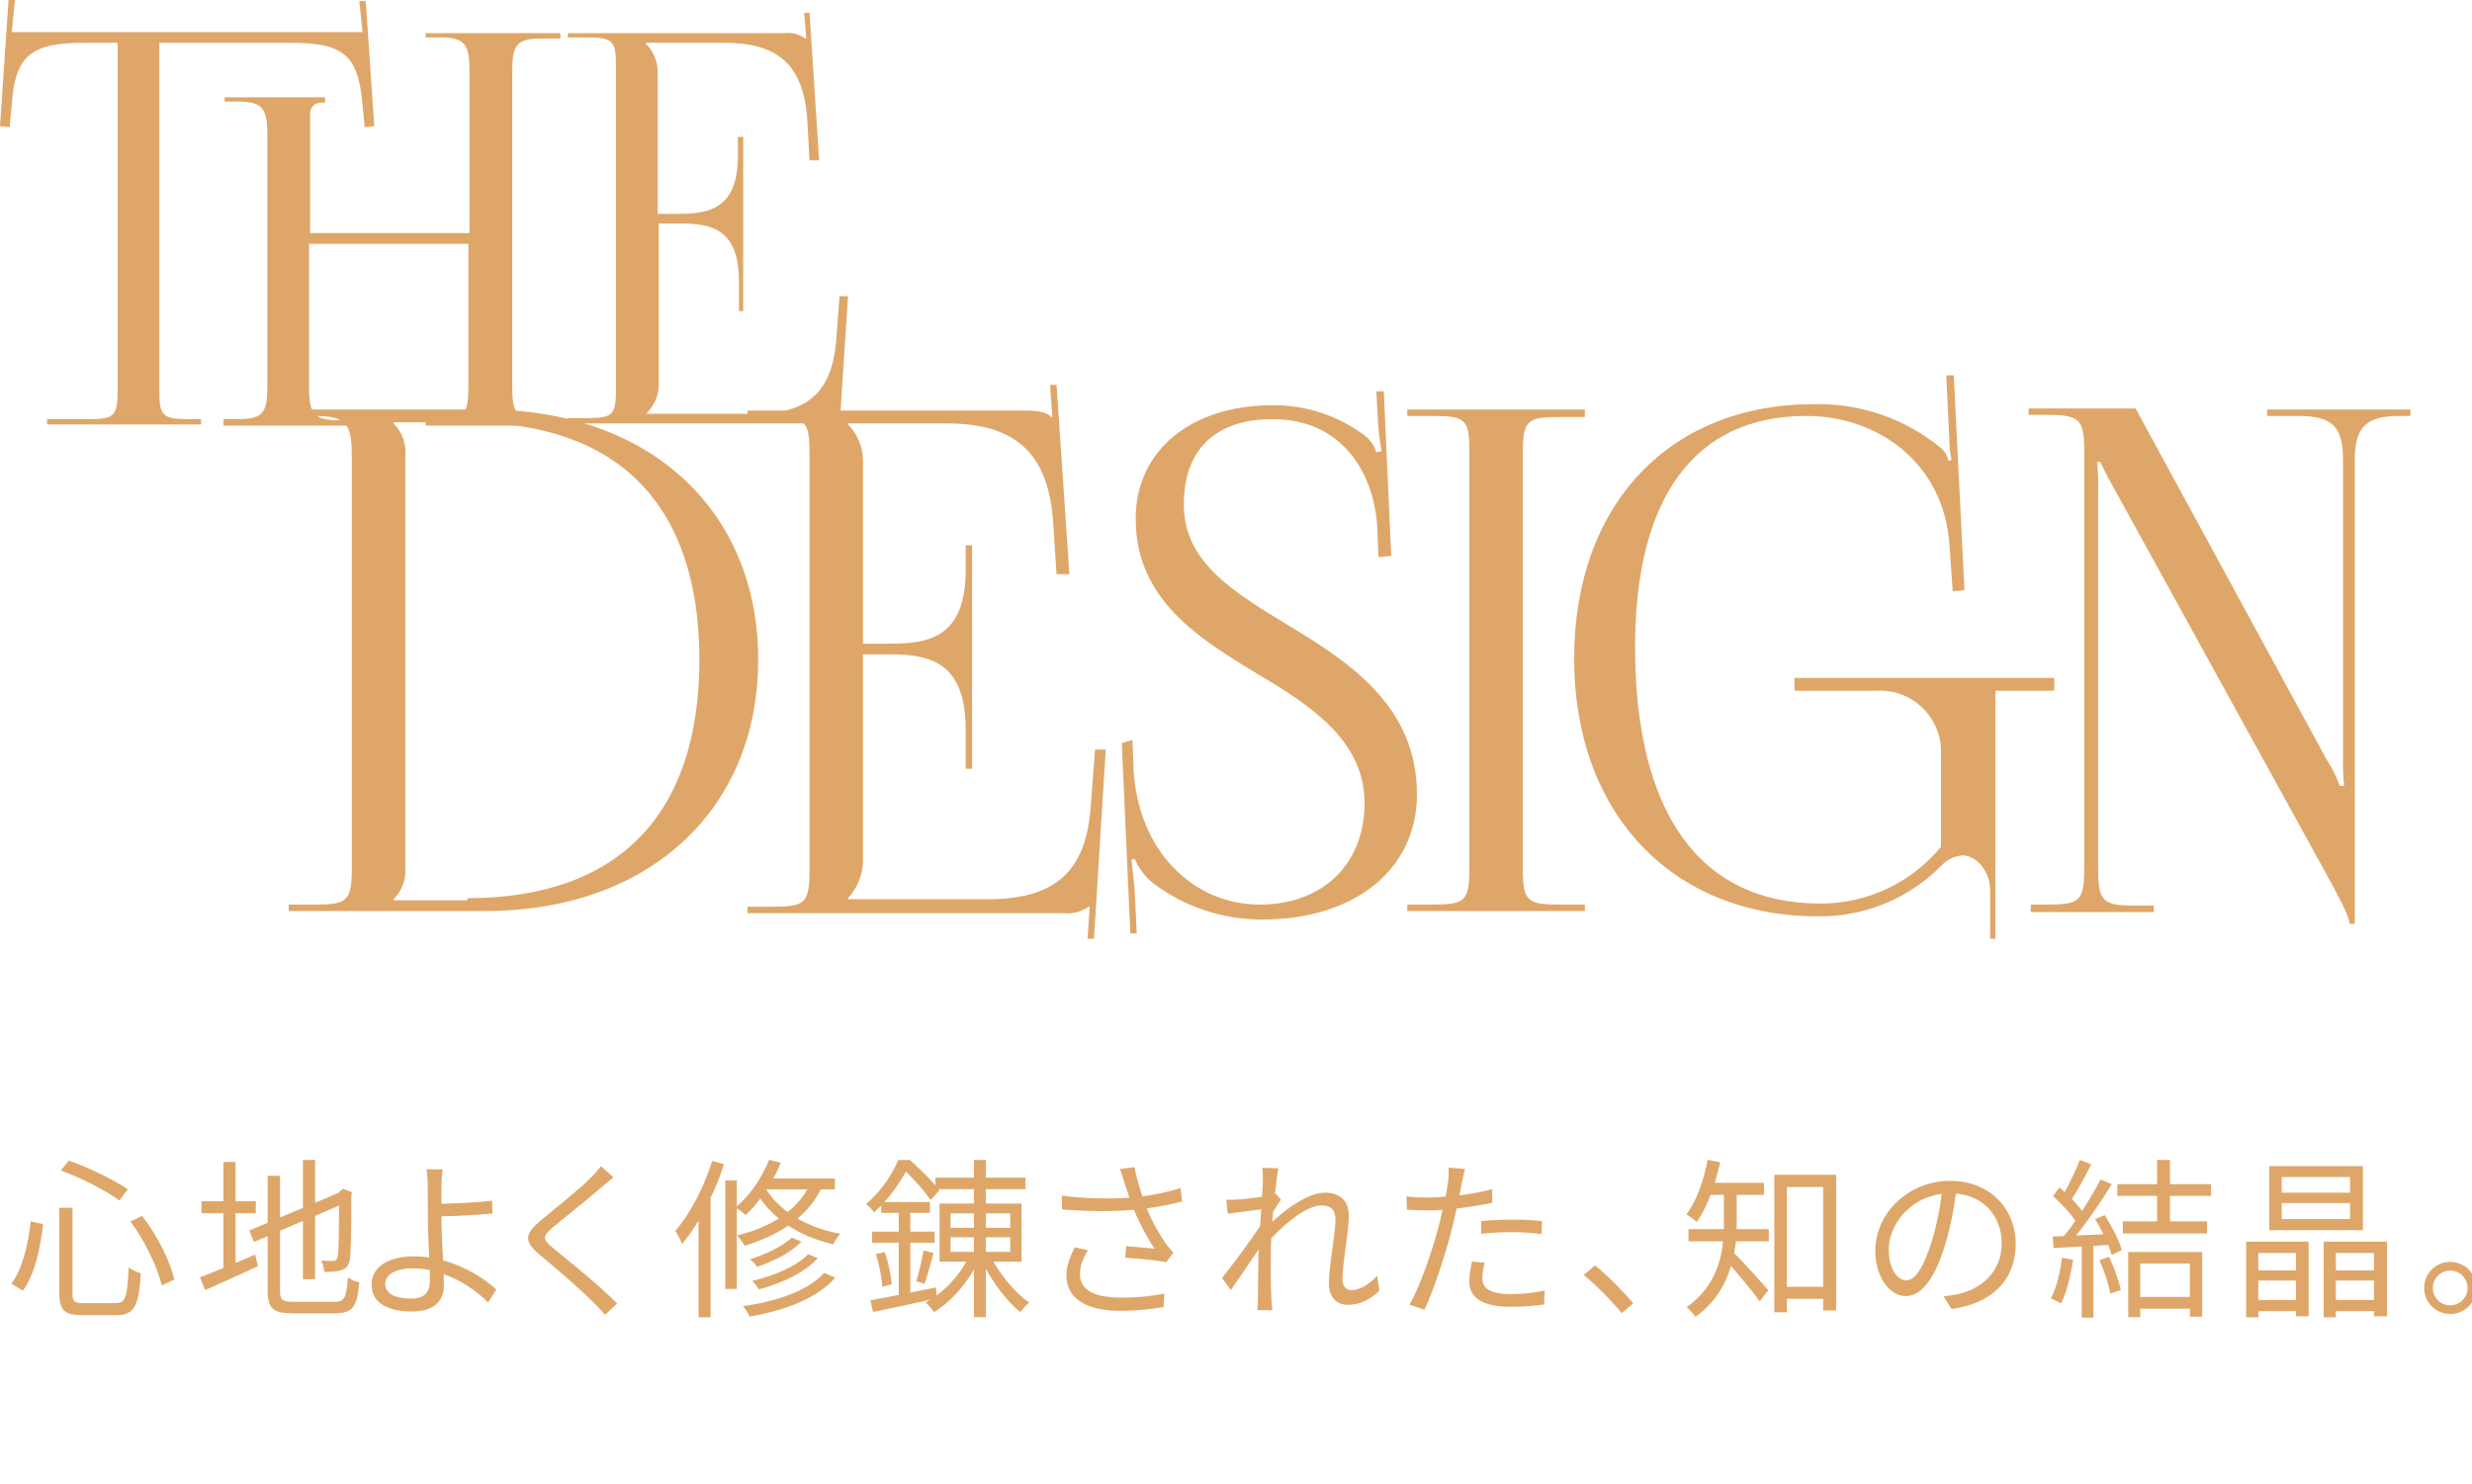
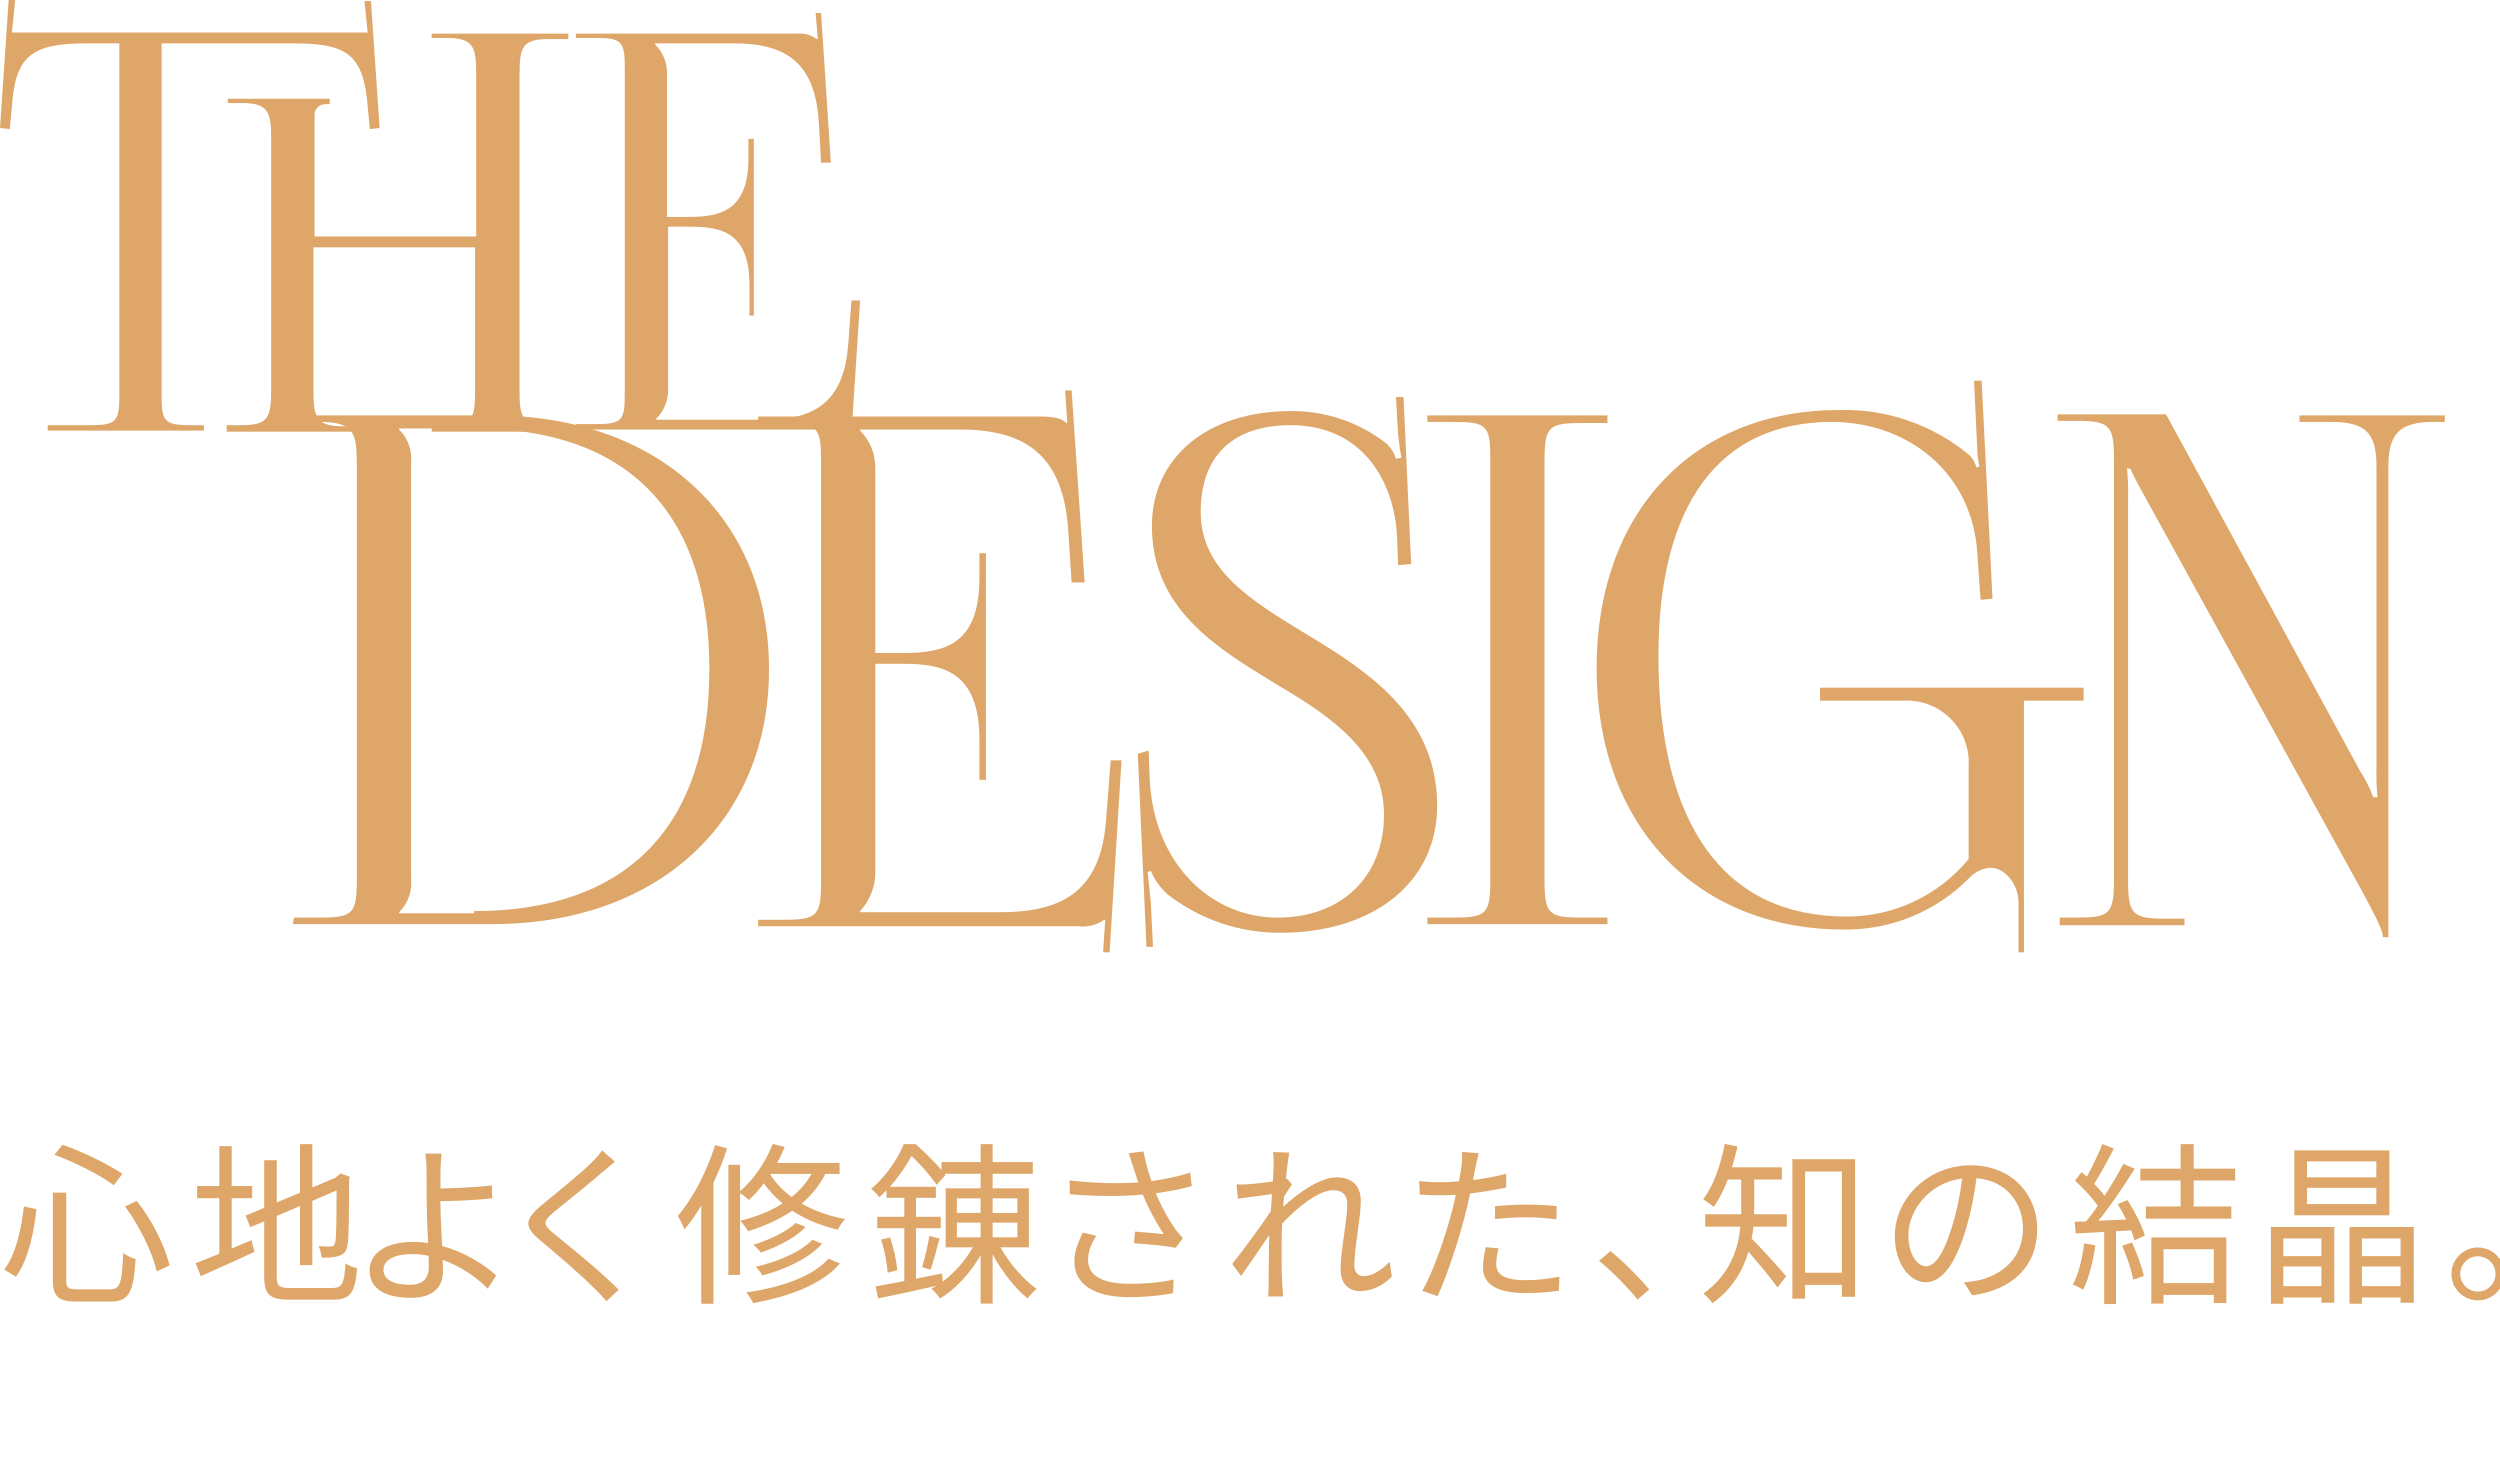
- <svg xmlns="http://www.w3.org/2000/svg" viewBox="0 0 231.16 138.72">
+ <svg xmlns="http://www.w3.org/2000/svg" viewBox="0 0 230.49 135.72">
  <defs>
-     <style>.cls-1,.cls-10,.cls-11,.cls-2,.cls-3,.cls-4,.cls-5,.cls-6,.cls-7,.cls-8,.cls-9{isolation:isolate;}.cls-10,.cls-11,.cls-2,.cls-3,.cls-4,.cls-5,.cls-6,.cls-7,.cls-8,.cls-9{font-size:16px;font-family:NotoSerifJP-ExtraLight-83pv-RKSJ-H, Noto Serif JP;}.cls-10,.cls-11,.cls-12,.cls-2,.cls-3,.cls-4,.cls-5,.cls-6,.cls-7,.cls-8,.cls-9{fill:#dea769;}.cls-2{letter-spacing:0.06em;}.cls-4{letter-spacing:-0.21em;}.cls-5{letter-spacing:-0.2em;}.cls-6{letter-spacing:-0.09em;}.cls-7{letter-spacing:0em;}.cls-8{letter-spacing:0.04em;}.cls-9{letter-spacing:-0.86em;}.cls-10{letter-spacing:0.05em;}.cls-11{letter-spacing:-0.86em;}</style>
+     <style>.cls-1,.cls-2,.cls-3,.cls-4,.cls-5,.cls-6,.cls-7,.cls-8,.cls-9{isolation:isolate;font-size:16px;font-family:NotoSerifJP-ExtraLight-83pv-RKSJ-H, Noto Serif JP;}.cls-1,.cls-10,.cls-2,.cls-3,.cls-4,.cls-5,.cls-6,.cls-7,.cls-8,.cls-9{fill:#dea769;}.cls-2{letter-spacing:-0.21em;}.cls-3{letter-spacing:-0.14em;}.cls-4{letter-spacing:-0.09em;}.cls-5{letter-spacing:0em;}.cls-6{letter-spacing:-0.03em;}.cls-7{letter-spacing:-0.86em;}.cls-8{letter-spacing:-0.01em;}.cls-9{letter-spacing:-0.86em;}</style>
  </defs>
  <g id="レイヤー_2" data-name="レイヤー 2">
    <g id="レイヤー_1-2" data-name="レイヤー 1">
-       <g class="cls-1">
-         <text class="cls-2" transform="translate(0.67 121.92)">心</text>
-         <text class="cls-3" transform="translate(18.17 121.92)">地</text>
-         <text class="cls-4" transform="translate(32.73 121.92)">よ</text>
-         <text class="cls-5" transform="translate(46.1 121.92)">く</text>
-         <text class="cls-2" transform="translate(62.87 121.92)">修</text>
-         <text class="cls-3" transform="translate(80.67 121.92)">錬</text>
-         <text class="cls-6" transform="translate(96.75 121.92)">さ</text>
-         <text class="cls-7" transform="translate(113.41 121.92)">れ</text>
-         <text class="cls-8" transform="translate(129.91 121.92)">た</text>
-         <text class="cls-9" transform="translate(147.27 121.92)">、</text>
-         <text class="cls-3" transform="translate(157.17 121.92)">知</text>
-         <text class="cls-10" transform="translate(173.96 121.92)">の</text>
-         <text class="cls-2" transform="translate(191.37 121.92)">結</text>
-         <text class="cls-2" transform="translate(208.57 121.92)">晶</text>
-         <text class="cls-11" transform="translate(226.01 121.92)">。</text>
-       </g>
-       <path class="cls-12" d="M4.4,39.2H8.3c2.4,0,2.7-.3,2.7-2.7V4H8C3.1,4,1.4,5,1.1,9.8L.9,11.9,0,11.8.8,0h.6L1.1,3H33.9L33.6.1h.6L35,11.8l-.9.1-.2-2.1C33.5,4.9,31.9,4,27,4H14.9V36.5c0,2.4.3,2.7,2.7,2.7h1.2v.5H4.4Zm16.6,0h1.3c2.4,0,2.7-.7,2.7-3.2V12.7c0-2.4-.3-3.2-2.7-3.2H21V9.1h9.4v.5H30a1,1,0,0,0-1,1.1V21.8H43.9V6.7c0-2.4-.3-3.2-2.7-3.2H39.8V3.1H52.4v.5H50.6c-2.4,0-2.7.7-2.7,3.2V36.1c0,2.4.3,3.2,2.7,3.2h1.8v.5H39.8v-.5h1.3c2.4,0,2.7-.7,2.7-3.2V22.8H28.9V36.1c0,2.4.3,3.2,2.7,3.2h1.3v.5h-12v-.6Z" />
-       <path class="cls-12" d="M69.1,29.1V26.3c0-4.9-2.6-5.4-5.5-5.4h-2V36a3.68,3.68,0,0,1-1.1,2.6v.1H70.6c4.9,0,7.2-2,7.6-6.9l.3-4.1h.8l-.9,13.8h-.5l.2-2.4H78a2.7,2.7,0,0,1-1.9.5h-23v-.5h1.8c2.4,0,2.7-.3,2.7-2.7V6.2c0-2.4-.3-2.7-2.7-2.7H53.1V3.1H73.4a2.7,2.7,0,0,1,1.9.5h.1l-.2-2.4h.5L76.6,15h-.9l-.2-3.6C75.2,5.9,72.6,4,67.7,4H60.4v.1a3.68,3.68,0,0,1,1.1,2.6V20h2c2.8,0,5.5-.5,5.5-5.4V12.8h.5V29.1Z" />
-       <path class="cls-12" d="M27.1,84.6h2.3c3.1,0,3.5-.3,3.5-3.5V42.9c0-3.1-.3-4-3.5-4H27.1v-.6H45.4c15.3,0,25.5,9.4,25.5,23.4S60.7,85.2,45.4,85.2H27v-.6ZM43.7,84c14.1,0,21.7-7.8,21.7-22.3S57.8,39.5,43.7,39.5H36.8v.1a3.81,3.81,0,0,1,1.1,3.1V81a3.81,3.81,0,0,1-1.1,3.1v.1h6.9Z" />
-       <path class="cls-12" d="M90.3,71.8V68.2c0-6.3-3.4-7-7-7H80.7V80.6A5.29,5.29,0,0,1,79.3,84v.1h13c6.3,0,9.3-2.5,9.7-8.8l.4-5.2h1l-1.1,17.7h-.6l.2-3h-.1a3.44,3.44,0,0,1-2.4.6H69.9v-.6h2.3c3.1,0,3.5-.3,3.5-3.5V42.5c0-3.1-.3-3.5-3.5-3.5H69.9v-.6h26c1,0,2,.1,2.4.6h.1l-.2-3h.6L100,53.7H98.8l-.3-4.6c-.4-7-3.8-9.5-10-9.5H79.3v.1a4.83,4.83,0,0,1,1.4,3.4V60.2h2.6c3.7,0,7-.7,7-6.9V51h.6V71.9h-.6Z" />
-       <path class="cls-12" d="M105.9,69.2l.1,2.7c.4,7.7,5.6,12.7,11.8,12.7,5.9,0,9.8-3.8,9.8-9.5s-4.8-9-9.9-12c-5.6-3.4-11.5-7-11.5-14.6,0-6.3,5.1-10.6,12.8-10.6a14.08,14.08,0,0,1,8.7,2.9,3,3,0,0,1,1,1.5l.5-.1q-.15-.75-.3-2.1l-.2-3.5h.7l.7,15.4-1.2.1-.1-2.7c-.3-5.2-3.3-10.2-9.8-10.2-5.3,0-8.3,2.8-8.3,8,0,5.4,4.7,8.2,9.8,11.3,5.8,3.5,12,7.6,12,15.8,0,7-5.8,11.7-14.5,11.7a16.87,16.87,0,0,1-10.3-3.5,6,6,0,0,1-1.6-2.2l-.3.1c.1.7.2,2,.3,2.8l.2,4.1h-.6l-.8-17.8Z" />
-       <path class="cls-12" d="M131.6,84.6h2.3c3.1,0,3.5-.3,3.5-3.4V42.3c0-3.1-.3-3.4-3.5-3.4h-2.3v-.6h16.6V39h-2.3c-3.1,0-3.5.3-3.5,3.4V81.2c0,3.1.4,3.4,3.5,3.4h2.3v.6H131.6Z" />
-       <path class="cls-12" d="M186.1,87.8V83.2c0-1.6-1.2-3.2-2.6-3.2a3,3,0,0,0-1.9.9A15.92,15.92,0,0,1,170,85.7c-13.7,0-22.8-9.7-22.8-24.1s8.9-23.8,22.4-23.8a18,18,0,0,1,11.9,4.1,2.13,2.13,0,0,1,.7,1.2l.3-.1a6.8,6.8,0,0,1-.2-1.5l-.3-6.4h.7l1,20.1-1.1.1-.3-4.3c-.5-7.7-6.7-12.1-13.4-12.1-10.4,0-16,7.6-16,21.6,0,15.6,6.1,24,17.3,24a14.52,14.52,0,0,0,11.3-5.3V70.7a5.72,5.72,0,0,0-6.1-6.1h-7.6V63.4h24.3v1.2h-5.5V87.8Z" />
-       <path class="cls-12" d="M189.7,84.6h1.7c3.1,0,3.5-.3,3.5-3.5V42.3c0-3.1-.4-3.5-3.5-3.5h-1.7v-.6h10l17.9,32.9a11.93,11.93,0,0,1,1.2,2.4h.4a21,21,0,0,1-.1-2.7V43c0-3.1-1-4.1-4.2-4.1H212v-.6h13.4v.6h-1c-3.1,0-4.2,1-4.2,4.1V86.4h-.5c0-.7-1-2.5-1.8-4L197.7,45.7c-.7-1.2-1.3-2.5-1.3-2.5h-.3a22.67,22.67,0,0,1,.1,2.8V81.2c0,3.1.4,3.5,3.5,3.5h1.7v.6H189.9v-.7Z" />
+       <text class="cls-1" transform="translate(0 118.92)">心</text>
+       <text class="cls-1" transform="translate(17.5 118.92)">地</text>
+       <text class="cls-2" transform="translate(32.06 118.92)">よ</text>
+       <text class="cls-3" transform="translate(45.43 118.92)">く</text>
+       <text class="cls-1" transform="translate(62.2 118.92)">修</text>
+       <text class="cls-1" transform="translate(80 118.92)">錬</text>
+       <text class="cls-4" transform="translate(96.08 118.92)">さ</text>
+       <text class="cls-5" transform="translate(112.74 118.92)">れ</text>
+       <text class="cls-6" transform="translate(129.24 118.92)">た</text>
+       <text class="cls-7" transform="translate(146.6 118.92)">、</text>
+       <text class="cls-1" transform="translate(156.5 118.92)">知</text>
+       <text class="cls-8" transform="translate(173.29 118.92)">の</text>
+       <text class="cls-1" transform="translate(190.7 118.92)">結</text>
+       <text class="cls-1" transform="translate(207.9 118.92)">晶</text>
+       <text class="cls-9" transform="translate(225.34 118.92)">。</text>
+       <path class="cls-10" d="M4.4,39.2H8.3c2.4,0,2.7-.3,2.7-2.7V4H8C3.1,4,1.4,5,1.1,9.8L.9,11.9,0,11.8.8,0h.6L1.1,3H33.9L33.6.1h.6L35,11.8l-.9.1-.2-2.1C33.5,4.9,31.9,4,27,4H14.9V36.5c0,2.4.3,2.7,2.7,2.7h1.2v.5H4.4Zm16.6,0h1.3c2.4,0,2.7-.7,2.7-3.2V12.7c0-2.4-.3-3.2-2.7-3.2H21V9.1h9.4v.5H30a1,1,0,0,0-1,1.1V21.8H43.9V6.7c0-2.4-.3-3.2-2.7-3.2H39.8V3.1H52.4v.5H50.6c-2.4,0-2.7.7-2.7,3.2V36.1c0,2.4.3,3.2,2.7,3.2h1.8v.5H39.8v-.5h1.3c2.4,0,2.7-.7,2.7-3.2V22.8H28.9V36.1c0,2.4.3,3.2,2.7,3.2h1.3v.5h-12v-.6Z" />
+       <path class="cls-10" d="M69.1,29.1V26.3c0-4.9-2.6-5.4-5.5-5.4h-2V36a3.68,3.68,0,0,1-1.1,2.6v.1H70.6c4.9,0,7.2-2,7.6-6.9l.3-4.1h.8l-.9,13.8h-.5l.2-2.4H78a2.7,2.7,0,0,1-1.9.5h-23v-.5h1.8c2.4,0,2.7-.3,2.7-2.7V6.2c0-2.4-.3-2.7-2.7-2.7H53.1V3.1H73.4a2.7,2.7,0,0,1,1.9.5h.1l-.2-2.4h.5L76.6,15h-.9l-.2-3.6C75.2,5.9,72.6,4,67.7,4H60.4v.1a3.68,3.68,0,0,1,1.1,2.6V20h2c2.8,0,5.5-.5,5.5-5.4V12.8h.5V29.1Z" />
+       <path class="cls-10" d="M27.1,84.6h2.3c3.1,0,3.5-.3,3.5-3.5V42.9c0-3.1-.3-4-3.5-4H27.1v-.6H45.4c15.3,0,25.5,9.4,25.5,23.4S60.7,85.2,45.4,85.2H27l.1-.6ZM43.7,84c14.1,0,21.7-7.8,21.7-22.3S57.8,39.5,43.7,39.5H36.8v.1a3.81,3.81,0,0,1,1.1,3.1V81a3.81,3.81,0,0,1-1.1,3.1v.1h6.9Z" />
+       <path class="cls-10" d="M90.3,71.8V68.2c0-6.3-3.4-7-7-7H80.7V80.6A5.29,5.29,0,0,1,79.3,84v.1h13c6.3,0,9.3-2.5,9.7-8.8l.4-5.2h1l-1.1,17.7h-.6l.2-3h-.1a3.44,3.44,0,0,1-2.4.6H69.9v-.6h2.3c3.1,0,3.5-.3,3.5-3.5V42.5c0-3.1-.3-3.5-3.5-3.5H69.9v-.6h26c1,0,2,.1,2.4.6h.1l-.2-3h.6L100,53.7H98.8l-.3-4.6c-.4-7-3.8-9.5-10-9.5H79.3v.1a4.83,4.83,0,0,1,1.4,3.4V60.2h2.6c3.7,0,7-.7,7-6.9V51h.6V71.9h-.6v-.1Z" />
+       <path class="cls-10" d="M105.9,69.2l.1,2.7c.4,7.7,5.6,12.7,11.8,12.7,5.9,0,9.8-3.8,9.8-9.5s-4.8-9-9.9-12c-5.6-3.4-11.5-7-11.5-14.6,0-6.3,5.1-10.6,12.8-10.6a14.08,14.08,0,0,1,8.7,2.9,3,3,0,0,1,1,1.5l.5-.1q-.15-.75-.3-2.1l-.2-3.5h.7l.7,15.4-1.2.1-.1-2.7c-.3-5.2-3.3-10.2-9.8-10.2-5.3,0-8.3,2.8-8.3,8,0,5.4,4.7,8.2,9.8,11.3,5.8,3.5,12,7.6,12,15.8,0,7-5.8,11.7-14.5,11.7a16.87,16.87,0,0,1-10.3-3.5,6,6,0,0,1-1.6-2.2l-.3.1c.1.7.2,2,.3,2.8l.2,4.1h-.6l-.8-17.8Z" />
+       <path class="cls-10" d="M131.6,84.6h2.3c3.1,0,3.5-.3,3.5-3.4V42.3c0-3.1-.3-3.4-3.5-3.4h-2.3v-.6h16.6V39h-2.3c-3.1,0-3.5.3-3.5,3.4V81.2c0,3.1.4,3.4,3.5,3.4h2.3v.6H131.6Z" />
+       <path class="cls-10" d="M186.1,87.8V83.2c0-1.6-1.2-3.2-2.6-3.2a3,3,0,0,0-1.9.9A15.92,15.92,0,0,1,170,85.7c-13.7,0-22.8-9.7-22.8-24.1s8.9-23.8,22.4-23.8a18,18,0,0,1,11.9,4.1,2.13,2.13,0,0,1,.7,1.2l.3-.1a6.8,6.8,0,0,1-.2-1.5l-.3-6.4h.7l1,20.1-1.1.1-.3-4.3c-.5-7.7-6.7-12.1-13.4-12.1-10.4,0-16,7.6-16,21.6,0,15.6,6.1,24,17.3,24a14.52,14.52,0,0,0,11.3-5.3V70.7a5.72,5.72,0,0,0-6.1-6.1h-7.6V63.4h24.3v1.2h-5.5V87.8Z" />
+       <path class="cls-10" d="M189.7,84.6h1.7c3.1,0,3.5-.3,3.5-3.5V42.3c0-3.1-.4-3.5-3.5-3.5h-1.7v-.6h10l17.9,32.9a11.93,11.93,0,0,1,1.2,2.4h.4a21,21,0,0,1-.1-2.7V43c0-3.1-1-4.1-4.2-4.1H212v-.6h13.4v.6h-1c-3.1,0-4.2,1-4.2,4.1V86.4h-.5c0-.7-1-2.5-1.8-4L197.7,45.7c-.7-1.2-1.3-2.5-1.3-2.5h-.3a22.67,22.67,0,0,1,.1,2.8V81.2c0,3.1.4,3.5,3.5,3.5h1.7v.6H189.9v-.7Z" />
    </g>
  </g>
</svg>
